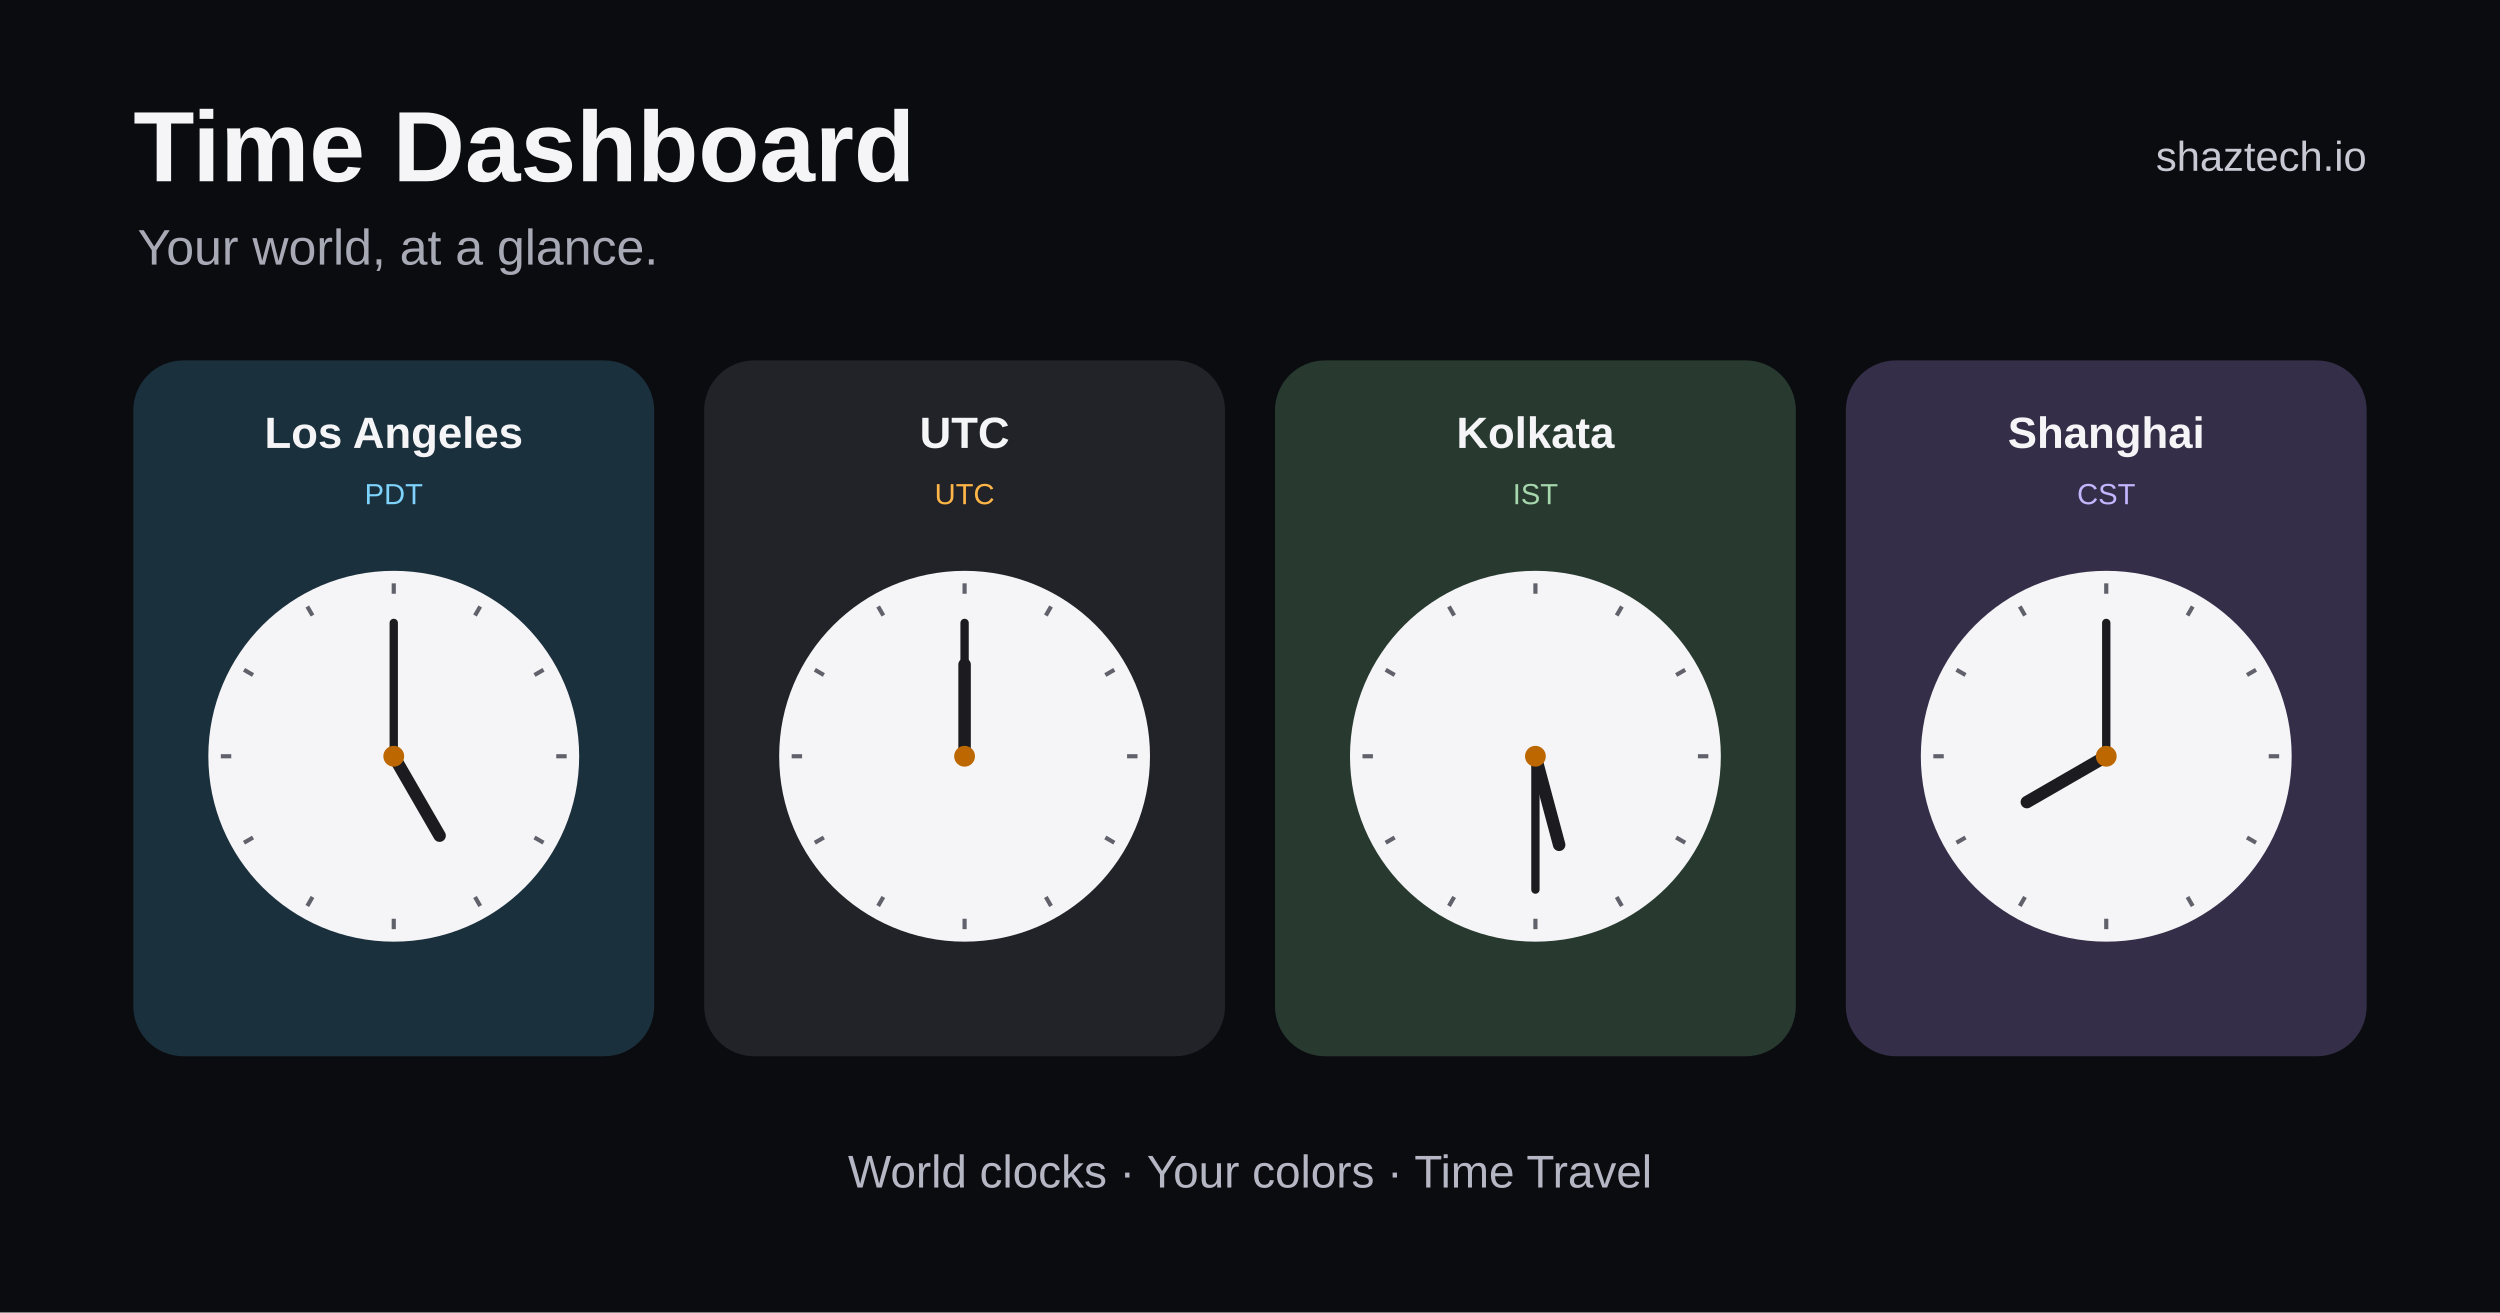
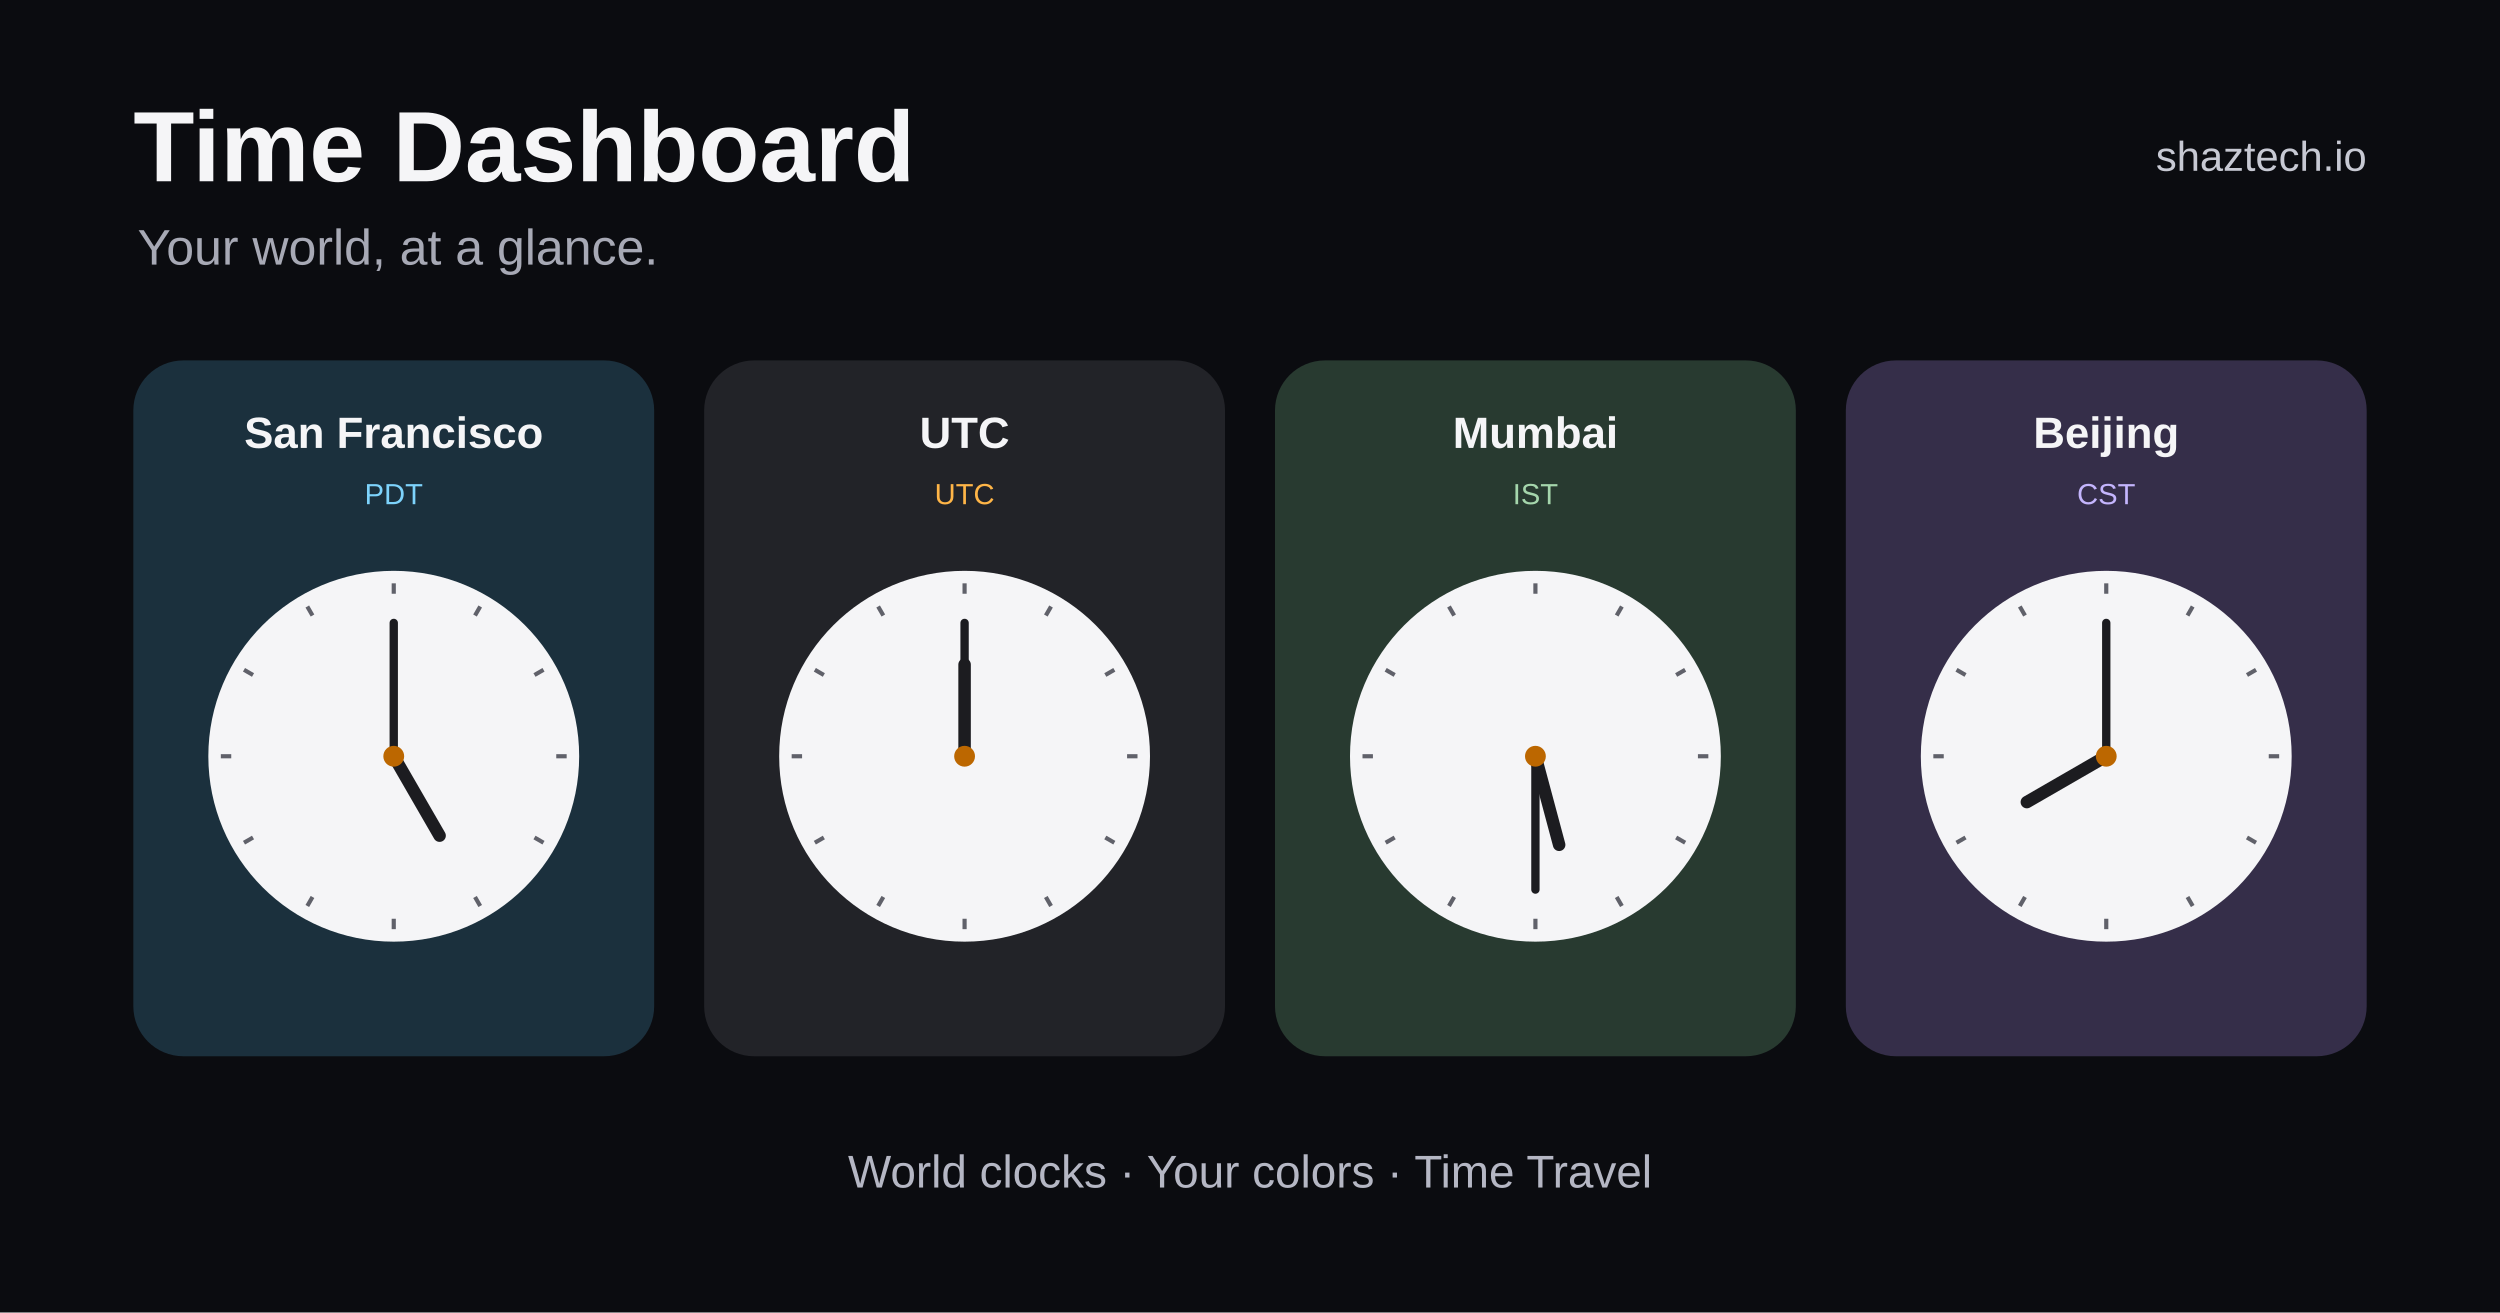
<svg xmlns="http://www.w3.org/2000/svg" width="1200" height="630" viewBox="0 0 1200 630">
  <rect width="1200" height="630" fill="#0b0c10" />
  <g font-family="Arial, sans-serif">
    <text x="64" y="87" fill="#f5f5f7" font-size="48" font-weight="700">Time Dashboard</text>
    <text x="66" y="127" fill="#a7a9b5" font-size="24">Your world, at a glance.</text>
    <text x="1136" y="82" fill="#c7c9d3" text-anchor="end" font-size="20">shaztech.io</text>
    <g transform="translate(64 173)">
      <rect width="250" height="334" rx="24" fill="#1b303d" />
-       <text x="125" y="42" text-anchor="middle" fill="#f5f5f7" font-size="21" font-weight="600">Los Angeles</text>
+       <text x="125" y="42" text-anchor="middle" fill="#f5f5f7" font-size="21" font-weight="600">San Francisco</text>
      <text x="125" y="69" text-anchor="middle" fill="#7dd3fc" font-size="14">PDT</text>
      <circle cx="125" cy="190" r="89" fill="#f5f5f7" />
      <line x1="125.00" y1="112.00" x2="125.00" y2="107.00" stroke="#60616a" stroke-width="2" />
      <line x1="164.00" y1="122.45" x2="166.50" y2="118.12" stroke="#60616a" stroke-width="2" />
      <line x1="192.55" y1="151.00" x2="196.88" y2="148.50" stroke="#60616a" stroke-width="2" />
      <line x1="203.00" y1="190.00" x2="208.00" y2="190.00" stroke="#60616a" stroke-width="2" />
      <line x1="192.55" y1="229.00" x2="196.88" y2="231.50" stroke="#60616a" stroke-width="2" />
      <line x1="164.00" y1="257.55" x2="166.50" y2="261.88" stroke="#60616a" stroke-width="2" />
      <line x1="125.00" y1="268.00" x2="125.00" y2="273.00" stroke="#60616a" stroke-width="2" />
      <line x1="86.00" y1="257.55" x2="83.50" y2="261.88" stroke="#60616a" stroke-width="2" />
      <line x1="57.45" y1="229.00" x2="53.12" y2="231.50" stroke="#60616a" stroke-width="2" />
      <line x1="47.00" y1="190.00" x2="42.00" y2="190.00" stroke="#60616a" stroke-width="2" />
      <line x1="57.45" y1="151.00" x2="53.12" y2="148.50" stroke="#60616a" stroke-width="2" />
      <line x1="86.00" y1="122.45" x2="83.50" y2="118.12" stroke="#60616a" stroke-width="2" />
      <line x1="125" y1="190" x2="147.00" y2="228.11" stroke="#1c1c20" stroke-width="6" stroke-linecap="round" />
      <line x1="125" y1="190" x2="125.00" y2="126.00" stroke="#1c1c20" stroke-width="4" stroke-linecap="round" />
      <circle cx="125" cy="190" r="5" fill="#bc6700" />
    </g>
    <g transform="translate(338 173)">
      <rect width="250" height="334" rx="24" fill="#222328" />
      <text x="125" y="42" text-anchor="middle" fill="#f5f5f7" font-size="21" font-weight="600">UTC</text>
      <text x="125" y="69" text-anchor="middle" fill="#ffb547" font-size="14">UTC</text>
      <circle cx="125" cy="190" r="89" fill="#f5f5f7" />
      <line x1="125.00" y1="112.00" x2="125.00" y2="107.00" stroke="#60616a" stroke-width="2" />
      <line x1="164.00" y1="122.45" x2="166.50" y2="118.12" stroke="#60616a" stroke-width="2" />
      <line x1="192.55" y1="151.00" x2="196.88" y2="148.50" stroke="#60616a" stroke-width="2" />
      <line x1="203.00" y1="190.00" x2="208.00" y2="190.00" stroke="#60616a" stroke-width="2" />
      <line x1="192.55" y1="229.00" x2="196.88" y2="231.50" stroke="#60616a" stroke-width="2" />
      <line x1="164.00" y1="257.55" x2="166.50" y2="261.88" stroke="#60616a" stroke-width="2" />
      <line x1="125.00" y1="268.00" x2="125.00" y2="273.00" stroke="#60616a" stroke-width="2" />
      <line x1="86.00" y1="257.55" x2="83.50" y2="261.88" stroke="#60616a" stroke-width="2" />
      <line x1="57.45" y1="229.00" x2="53.12" y2="231.50" stroke="#60616a" stroke-width="2" />
      <line x1="47.00" y1="190.00" x2="42.00" y2="190.00" stroke="#60616a" stroke-width="2" />
      <line x1="57.45" y1="151.00" x2="53.12" y2="148.50" stroke="#60616a" stroke-width="2" />
      <line x1="86.00" y1="122.45" x2="83.50" y2="118.12" stroke="#60616a" stroke-width="2" />
      <line x1="125" y1="190" x2="125.00" y2="146.00" stroke="#1c1c20" stroke-width="6" stroke-linecap="round" />
      <line x1="125" y1="190" x2="125.00" y2="126.00" stroke="#1c1c20" stroke-width="4" stroke-linecap="round" />
      <circle cx="125" cy="190" r="5" fill="#bc6700" />
    </g>
    <g transform="translate(612 173)">
      <rect width="250" height="334" rx="24" fill="#283a30" />
-       <text x="125" y="42" text-anchor="middle" fill="#f5f5f7" font-size="21" font-weight="600">Kolkata</text>
+       <text x="125" y="42" text-anchor="middle" fill="#f5f5f7" font-size="21" font-weight="600">Mumbai</text>
      <text x="125" y="69" text-anchor="middle" fill="#a5d6ac" font-size="14">IST</text>
      <circle cx="125" cy="190" r="89" fill="#f5f5f7" />
      <line x1="125.00" y1="112.00" x2="125.00" y2="107.00" stroke="#60616a" stroke-width="2" />
      <line x1="164.00" y1="122.45" x2="166.50" y2="118.12" stroke="#60616a" stroke-width="2" />
      <line x1="192.55" y1="151.00" x2="196.88" y2="148.50" stroke="#60616a" stroke-width="2" />
      <line x1="203.00" y1="190.00" x2="208.00" y2="190.00" stroke="#60616a" stroke-width="2" />
      <line x1="192.55" y1="229.00" x2="196.88" y2="231.50" stroke="#60616a" stroke-width="2" />
      <line x1="164.00" y1="257.55" x2="166.50" y2="261.88" stroke="#60616a" stroke-width="2" />
      <line x1="125.00" y1="268.00" x2="125.00" y2="273.00" stroke="#60616a" stroke-width="2" />
      <line x1="86.00" y1="257.55" x2="83.50" y2="261.88" stroke="#60616a" stroke-width="2" />
      <line x1="57.45" y1="229.00" x2="53.12" y2="231.50" stroke="#60616a" stroke-width="2" />
      <line x1="47.00" y1="190.00" x2="42.00" y2="190.00" stroke="#60616a" stroke-width="2" />
      <line x1="57.45" y1="151.00" x2="53.12" y2="148.50" stroke="#60616a" stroke-width="2" />
      <line x1="86.00" y1="122.45" x2="83.50" y2="118.12" stroke="#60616a" stroke-width="2" />
      <line x1="125" y1="190" x2="136.39" y2="232.50" stroke="#1c1c20" stroke-width="6" stroke-linecap="round" />
      <line x1="125" y1="190" x2="125.00" y2="254.00" stroke="#1c1c20" stroke-width="4" stroke-linecap="round" />
      <circle cx="125" cy="190" r="5" fill="#bc6700" />
    </g>
    <g transform="translate(886 173)">
      <rect width="250" height="334" rx="24" fill="#352e49" />
-       <text x="125" y="42" text-anchor="middle" fill="#f5f5f7" font-size="21" font-weight="600">Shanghai</text>
+       <text x="125" y="42" text-anchor="middle" fill="#f5f5f7" font-size="21" font-weight="600">Beijing</text>
      <text x="125" y="69" text-anchor="middle" fill="#c4b5fd" font-size="14">CST</text>
      <circle cx="125" cy="190" r="89" fill="#f5f5f7" />
      <line x1="125.00" y1="112.00" x2="125.00" y2="107.00" stroke="#60616a" stroke-width="2" />
      <line x1="164.00" y1="122.45" x2="166.50" y2="118.12" stroke="#60616a" stroke-width="2" />
      <line x1="192.55" y1="151.00" x2="196.88" y2="148.50" stroke="#60616a" stroke-width="2" />
      <line x1="203.00" y1="190.00" x2="208.00" y2="190.00" stroke="#60616a" stroke-width="2" />
      <line x1="192.55" y1="229.00" x2="196.88" y2="231.50" stroke="#60616a" stroke-width="2" />
      <line x1="164.00" y1="257.55" x2="166.50" y2="261.88" stroke="#60616a" stroke-width="2" />
      <line x1="125.00" y1="268.00" x2="125.00" y2="273.00" stroke="#60616a" stroke-width="2" />
      <line x1="86.00" y1="257.55" x2="83.50" y2="261.88" stroke="#60616a" stroke-width="2" />
      <line x1="57.45" y1="229.00" x2="53.12" y2="231.50" stroke="#60616a" stroke-width="2" />
      <line x1="47.00" y1="190.00" x2="42.00" y2="190.00" stroke="#60616a" stroke-width="2" />
      <line x1="57.45" y1="151.00" x2="53.12" y2="148.50" stroke="#60616a" stroke-width="2" />
      <line x1="86.00" y1="122.45" x2="83.50" y2="118.12" stroke="#60616a" stroke-width="2" />
      <line x1="125" y1="190" x2="86.89" y2="212.00" stroke="#1c1c20" stroke-width="6" stroke-linecap="round" />
      <line x1="125" y1="190" x2="125.00" y2="126.00" stroke="#1c1c20" stroke-width="4" stroke-linecap="round" />
      <circle cx="125" cy="190" r="5" fill="#bc6700" />
    </g>
    <text x="600" y="570" text-anchor="middle" fill="#b5b7c4" font-size="22">World clocks · Your colors · Time Travel</text>
  </g>
</svg>
